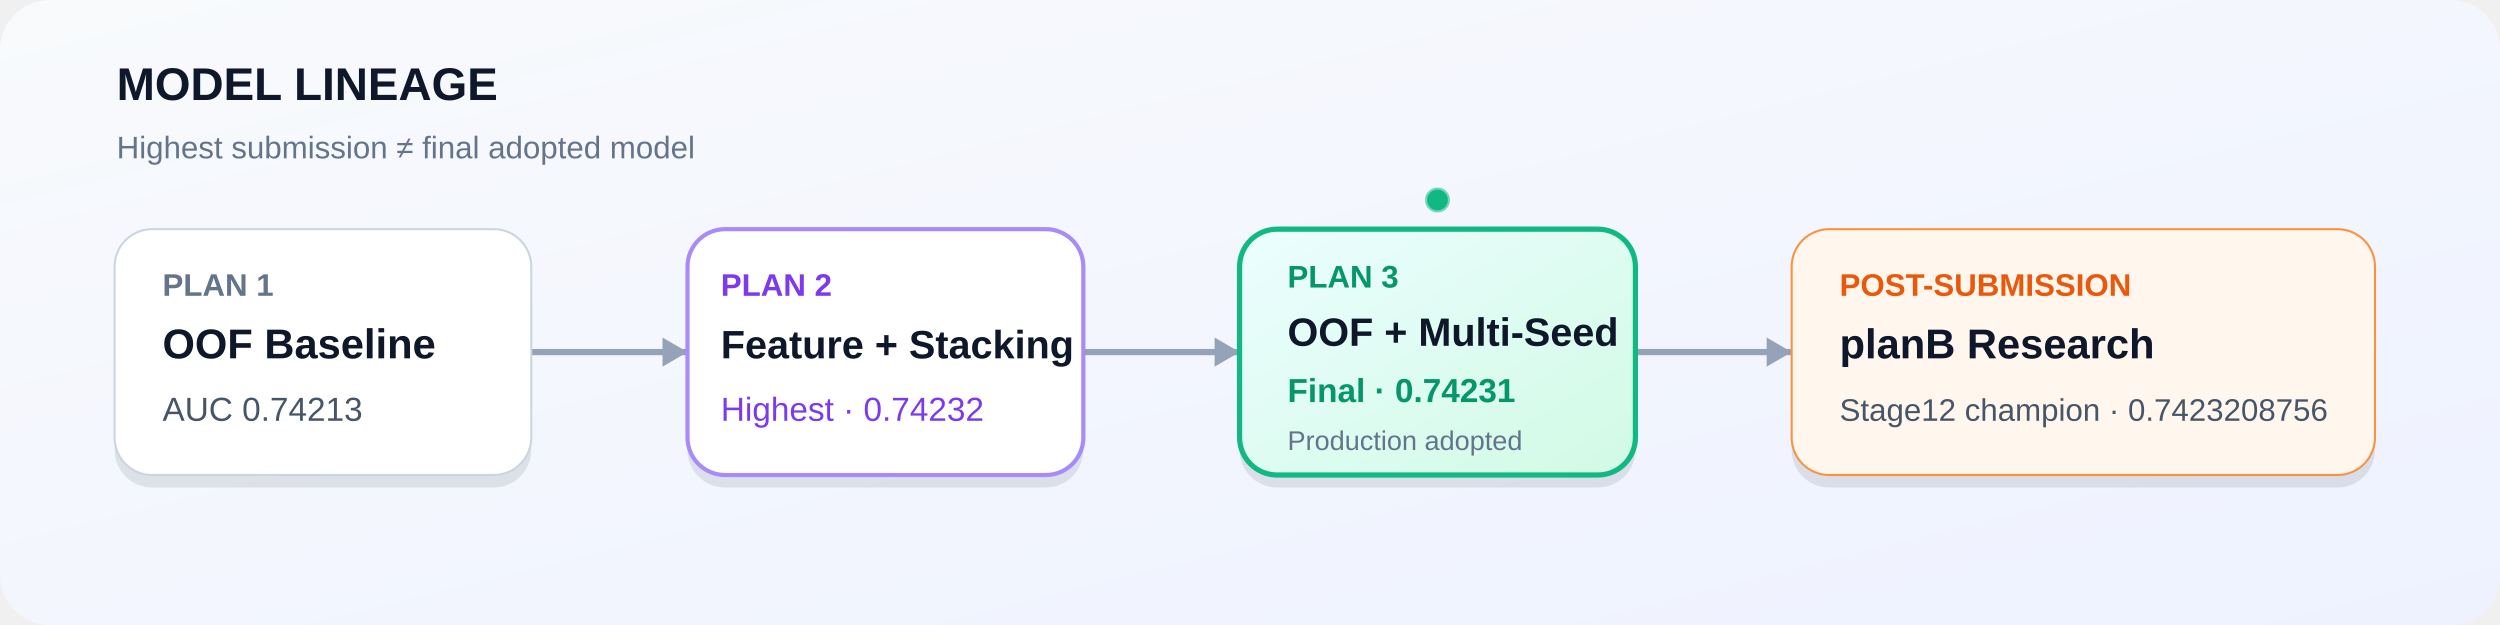
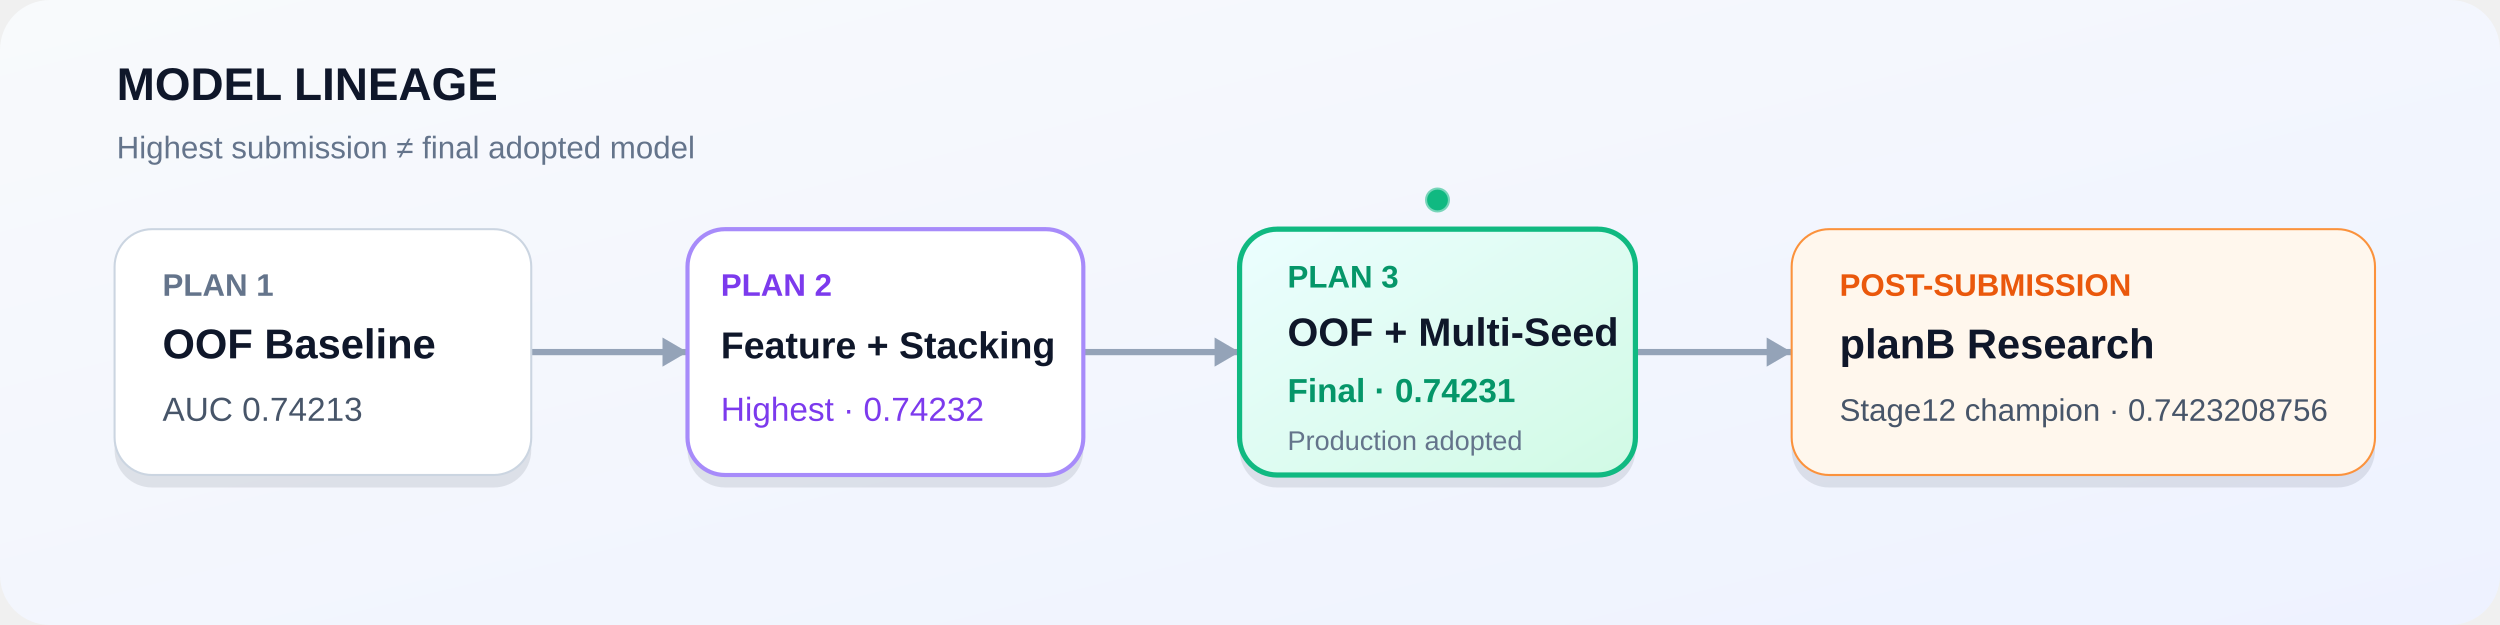
<svg xmlns="http://www.w3.org/2000/svg" width="1200" height="300" viewBox="0 0 1200 300" preserveAspectRatio="xMidYMid meet" role="img" aria-labelledby="title desc">
  <defs>
    <linearGradient id="bg" x1="0" y1="0" x2="1" y2="1">
      <stop offset="0" stop-color="#f8fafc" />
      <stop offset="1" stop-color="#eef2ff" />
    </linearGradient>
    <linearGradient id="final" x1="0" y1="0" x2="1" y2="1">
      <stop offset="0" stop-color="#ecfeff" />
      <stop offset="1" stop-color="#d1fae5" />
    </linearGradient>
  </defs>
  <rect width="1200" height="300" rx="24" fill="url(#bg)" />
  <text x="56" y="48" font-family="Arial, sans-serif" font-size="22" font-weight="800" fill="#0f172a">MODEL LINEAGE</text>
  <text x="56" y="76" font-family="Arial, sans-serif" font-size="15" fill="#64748b">Highest submission ≠ final adopted model</text>
  <g stroke="#94a3b8" stroke-width="3" fill="none" vector-effect="non-scaling-stroke">
    <path d="M255 169 H330" />
    <path d="M520 169 H595" />
    <path d="M785 169 H860" />
  </g>
  <g fill="#94a3b8">
    <path d="M330 169 l-12 -7 v14z" />
    <path d="M595 169 l-12 -7 v14z" />
    <path d="M860 169 l-12 -7 v14z" />
  </g>
  <g font-family="Arial, sans-serif">
    <g fill="#0f172a" opacity="0.10">
      <rect x="55" y="116" width="200" height="118" rx="18" />
      <rect x="330" y="116" width="190" height="118" rx="18" />
      <rect x="595" y="116" width="190" height="118" rx="18" />
      <rect x="860" y="116" width="280" height="118" rx="18" />
    </g>
    <rect x="55" y="110" width="200" height="118" rx="18" fill="#ffffff" stroke="#cbd5e1" vector-effect="non-scaling-stroke" />
    <text x="78" y="142" font-size="15" font-weight="700" fill="#64748b">PLAN 1</text>
    <text x="78" y="172" font-size="20" font-weight="800" fill="#0f172a">OOF Baseline</text>
    <text x="78" y="202" font-size="16" fill="#475569">AUC 0.74213</text>
    <rect x="330" y="110" width="190" height="118" rx="18" fill="#ffffff" stroke="#a78bfa" stroke-width="2" vector-effect="non-scaling-stroke" />
    <text x="346" y="142" font-size="15" font-weight="700" fill="#7c3aed">PLAN 2</text>
-     <text x="346" y="172" font-size="19" font-weight="800" fill="#0f172a">Feature + Stacking</text>
+     <text x="346" y="172" font-size="18" font-weight="800" fill="#0f172a">Feature + Stacking</text>
    <text x="346" y="202" font-size="16" fill="#7c3aed">Highest · 0.74232</text>
    <rect x="595" y="110" width="190" height="118" rx="18" fill="url(#final)" stroke="#10b981" stroke-width="2.5" vector-effect="non-scaling-stroke" />
    <text x="618" y="138" font-size="15" font-weight="700" fill="#059669">PLAN 3</text>
    <text x="618" y="166" font-size="19" font-weight="800" fill="#0f172a">OOF + Multi-Seed</text>
    <text x="618" y="193" font-size="16" font-weight="700" fill="#059669">Final · 0.74231</text>
    <text x="618" y="216" font-size="13" fill="#64748b">Production adopted</text>
    <rect x="860" y="110" width="280" height="118" rx="18" fill="#fff7ed" stroke="#fb923c" vector-effect="non-scaling-stroke" />
    <text x="883" y="142" font-size="15" font-weight="700" fill="#ea580c">POST-SUBMISSION</text>
    <text x="883" y="172" font-size="20" font-weight="800" fill="#0f172a">planB Research</text>
    <text x="883" y="202" font-size="15" fill="#475569">Stage12 champion · 0.7423208756</text>
  </g>
  <circle cx="690" cy="96" r="5" fill="#10b981" />
  <circle cx="690" cy="96" r="5" fill="none" stroke="#10b981" stroke-width="2" opacity="0.55" vector-effect="non-scaling-stroke">
    <animate attributeName="r" values="5;11;5" dur="2.4s" repeatCount="indefinite" />
    <animate attributeName="opacity" values="0.55;0;0.55" dur="2.4s" repeatCount="indefinite" />
  </circle>
</svg>
